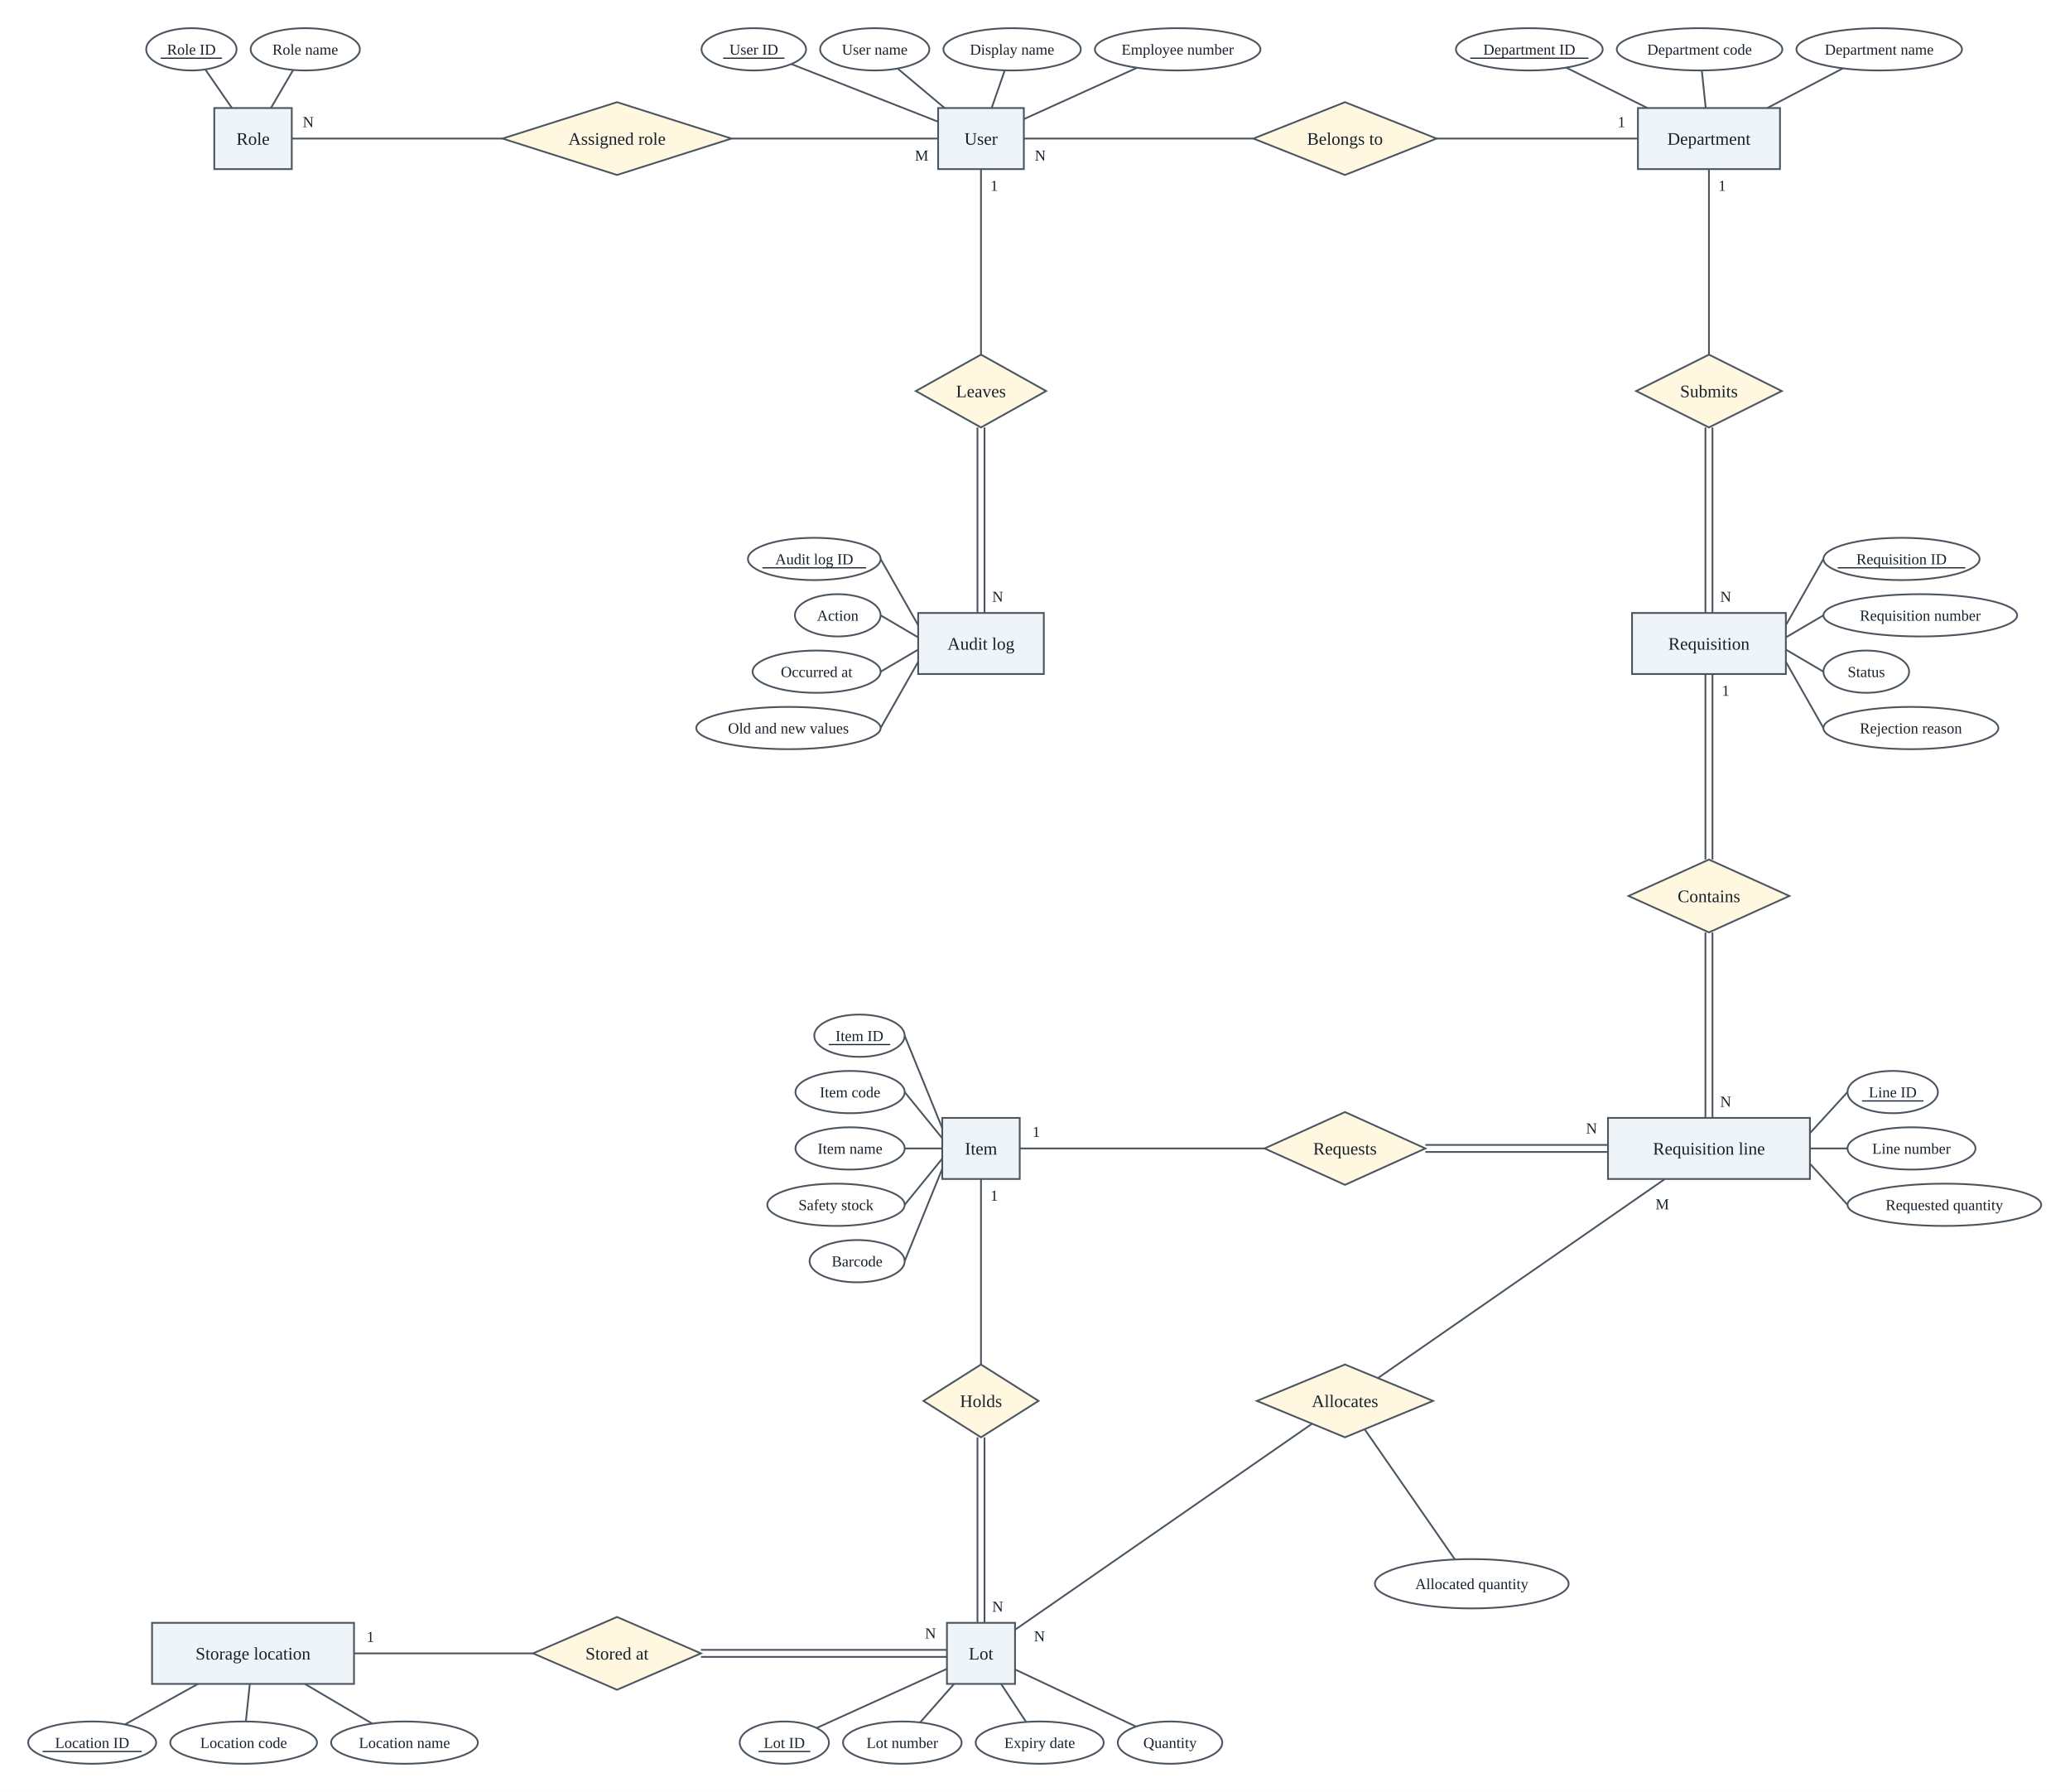
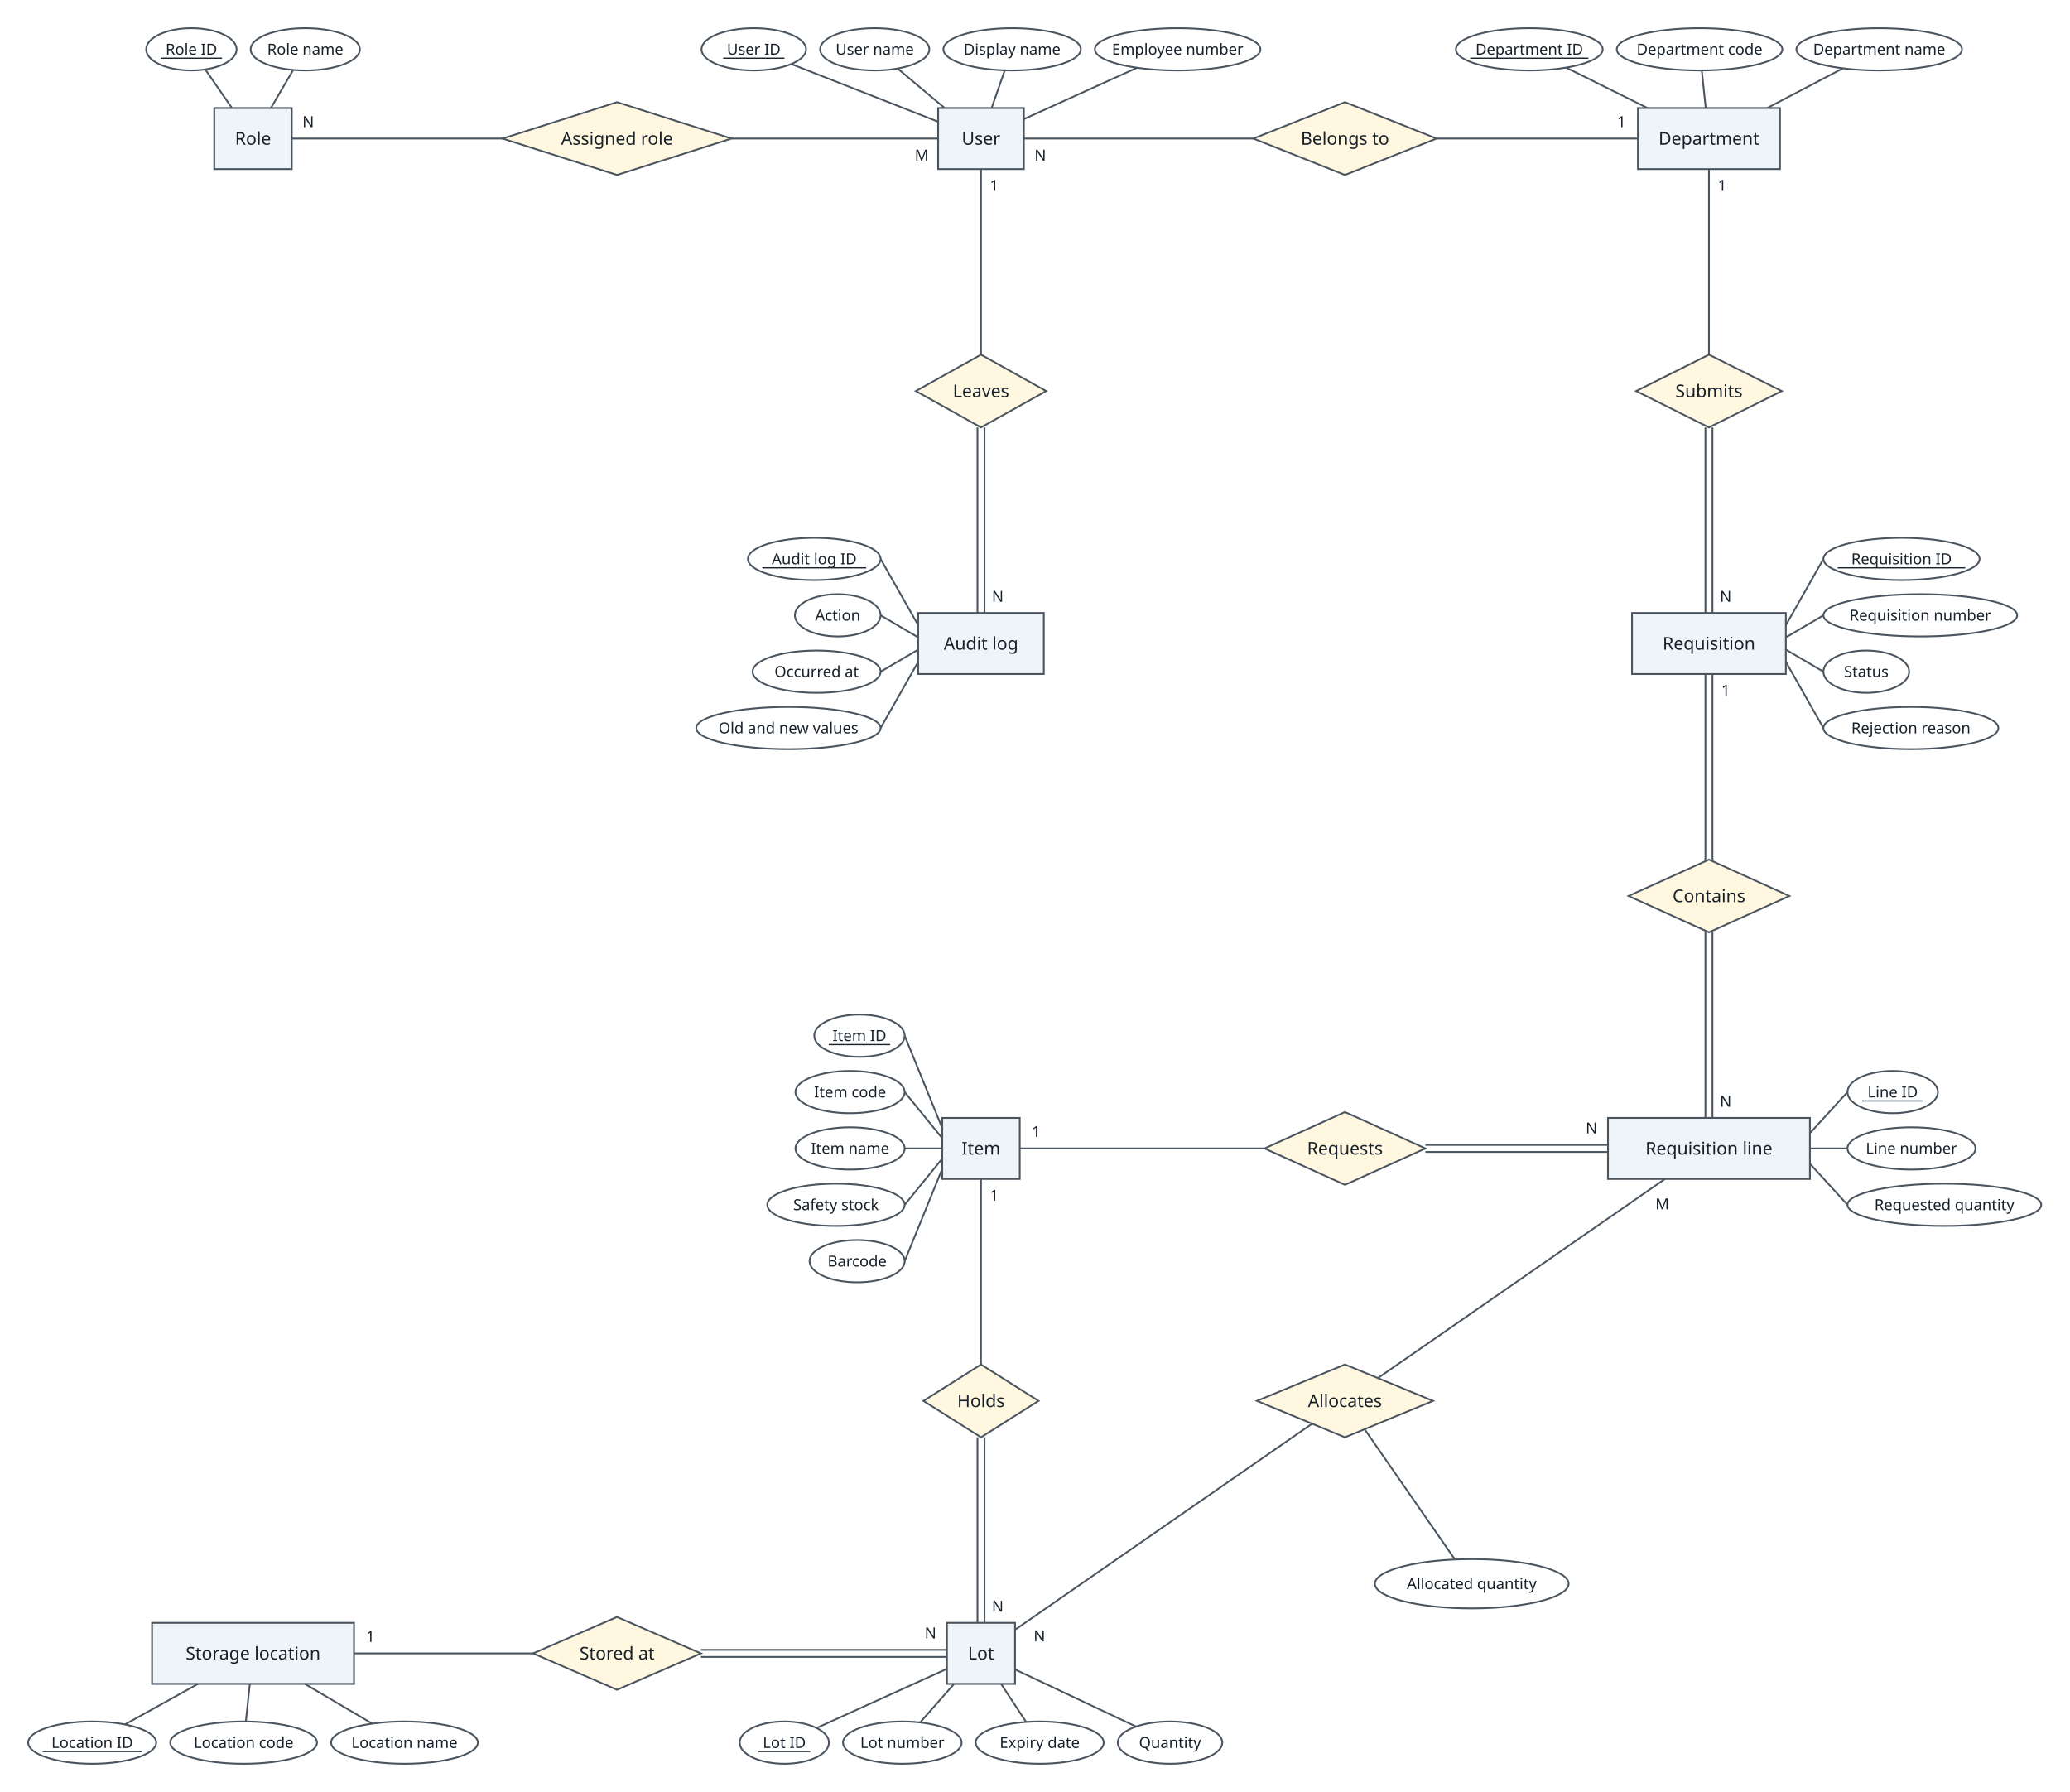
- <svg xmlns="http://www.w3.org/2000/svg" width="1763" height="1526" viewBox="0 0 1763 1526" role="img" aria-labelledby="title description">
+ <svg xmlns="http://www.w3.org/2000/svg" width="1763" height="1526" viewBox="0 0 1763 1526" role="img" aria-labelledby="title description" font-family="&quot;Microsoft JhengHei&quot;, &quot;Noto Sans TC&quot;, &quot;PingFang TC&quot;, sans-serif">
  <rect x="0" y="0" width="1763" height="1526" fill="#ffffff" />
  <line data-attribute-line="entity:DEPARTMENT:attribute:DEPARTMENT:DEPARTMENT_ID" x1="1403.158" y1="92" x2="1333.849" y2="57.572" stroke="#4a5560" stroke-width="1.5" />
  <line data-attribute-line="entity:DEPARTMENT:attribute:DEPARTMENT:DEPARTMENT_CODE" x1="1452.763" y1="92" x2="1449.394" y2="59.994" stroke="#4a5560" stroke-width="1.5" />
  <line data-attribute-line="entity:DEPARTMENT:attribute:DEPARTMENT:DEPARTMENT_NAME" x1="1505.105" y1="92" x2="1569.626" y2="58.182" stroke="#4a5560" stroke-width="1.5" />
  <line data-attribute-line="entity:REQUISITION:attribute:REQUISITION:REQUISITION_ID" x1="1521" y1="532.4" x2="1553" y2="476" stroke="#4a5560" stroke-width="1.5" />
  <line data-attribute-line="entity:REQUISITION:attribute:REQUISITION:REQUISITION_NO" x1="1521" y1="542.8" x2="1553" y2="524" stroke="#4a5560" stroke-width="1.5" />
  <line data-attribute-line="entity:REQUISITION:attribute:REQUISITION:STATUS" x1="1521" y1="553.2" x2="1553" y2="572" stroke="#4a5560" stroke-width="1.5" />
  <line data-attribute-line="entity:REQUISITION:attribute:REQUISITION:REJECTION_REASON" x1="1521" y1="563.6" x2="1553" y2="620" stroke="#4a5560" stroke-width="1.5" />
  <line data-attribute-line="entity:ITEM:attribute:ITEM:ITEM_ID" x1="802.5" y1="960.667" x2="770.5" y2="882" stroke="#4a5560" stroke-width="1.5" />
  <line data-attribute-line="entity:ITEM:attribute:ITEM:ITEM_CODE" x1="802.5" y1="969.333" x2="770.5" y2="930" stroke="#4a5560" stroke-width="1.5" />
  <line data-attribute-line="entity:ITEM:attribute:ITEM:ITEM_NAME" x1="802.5" y1="978" x2="770.5" y2="978" stroke="#4a5560" stroke-width="1.5" />
  <line data-attribute-line="entity:ITEM:attribute:ITEM:SAFETY_STOCK" x1="802.5" y1="986.667" x2="770.5" y2="1026" stroke="#4a5560" stroke-width="1.5" />
  <line data-attribute-line="entity:ITEM:attribute:ITEM:BARCODE" x1="802.5" y1="995.333" x2="770.5" y2="1074" stroke="#4a5560" stroke-width="1.5" />
  <line data-attribute-line="entity:REQUISITION_LINE:attribute:REQUISITION_LINE:REQUISITION_LINE_ID" x1="1541.5" y1="965" x2="1573.5" y2="930" stroke="#4a5560" stroke-width="1.5" />
  <line data-attribute-line="entity:REQUISITION_LINE:attribute:REQUISITION_LINE:LINE_NO" x1="1541.5" y1="978" x2="1573.5" y2="978" stroke="#4a5560" stroke-width="1.5" />
  <line data-attribute-line="entity:REQUISITION_LINE:attribute:REQUISITION_LINE:REQUESTED_QUANTITY" x1="1541.5" y1="991" x2="1573.5" y2="1026" stroke="#4a5560" stroke-width="1.5" />
  <line data-attribute-line="entity:STOCK_LOT:attribute:STOCK_LOT:STOCK_LOT_ID" x1="806.5" y1="1421.158" x2="695.442" y2="1471.549" stroke="#4a5560" stroke-width="1.5" />
  <line data-attribute-line="entity:STOCK_LOT:attribute:STOCK_LOT:LOT_NUMBER" x1="812.579" y1="1434" x2="783.639" y2="1466.828" stroke="#4a5560" stroke-width="1.5" />
  <line data-attribute-line="entity:STOCK_LOT:attribute:STOCK_LOT:EXPIRY_DATE" x1="852.605" y1="1434" x2="873.928" y2="1466.41" stroke="#4a5560" stroke-width="1.5" />
  <line data-attribute-line="entity:STOCK_LOT:attribute:STOCK_LOT:LOT_QUANTITY" x1="864.5" y1="1421.689" x2="967.545" y2="1470.332" stroke="#4a5560" stroke-width="1.5" />
  <line data-attribute-line="entity:STORAGE_LOCATION:attribute:STORAGE_LOCATION:LOCATION_ID" x1="168.632" y1="1434" x2="106.38" y2="1468.534" stroke="#4a5560" stroke-width="1.5" />
  <line data-attribute-line="entity:STORAGE_LOCATION:attribute:STORAGE_LOCATION:LOCATION_CODE" x1="212.763" y1="1434" x2="209.394" y2="1466.008" stroke="#4a5560" stroke-width="1.5" />
  <line data-attribute-line="entity:STORAGE_LOCATION:attribute:STORAGE_LOCATION:LOCATION_NAME" x1="259.632" y1="1434" x2="317.051" y2="1467.829" stroke="#4a5560" stroke-width="1.5" />
  <line data-attribute-line="entity:USER:attribute:USER:USER_ID" x1="799" y1="103.664" x2="673.926" y2="54.539" stroke="#4a5560" stroke-width="1.5" />
  <line data-attribute-line="entity:USER:attribute:USER:USER_NAME" x1="804.539" y1="92" x2="764.466" y2="58.347" stroke="#4a5560" stroke-width="1.5" />
  <line data-attribute-line="entity:USER:attribute:USER:DISPLAY_NAME" x1="844.566" y1="92" x2="855.759" y2="59.897" stroke="#4a5560" stroke-width="1.5" />
  <line data-attribute-line="entity:USER:attribute:USER:EMPLOYEE_NO" x1="872" y1="101.439" x2="968.427" y2="57.687" stroke="#4a5560" stroke-width="1.5" />
  <line data-attribute-line="entity:ROLE:attribute:ROLE:ROLE_ID" x1="197.539" y1="92" x2="174.832" y2="59.129" stroke="#4a5560" stroke-width="1.5" />
  <line data-attribute-line="entity:ROLE:attribute:ROLE:ROLE_NAME" x1="230.724" y1="92" x2="249.721" y2="59.555" stroke="#4a5560" stroke-width="1.5" />
  <line data-attribute-line="entity:AUDIT_LOG:attribute:AUDIT_LOG:AUDIT_LOG_ID" x1="782" y1="532.4" x2="750" y2="476" stroke="#4a5560" stroke-width="1.5" />
  <line data-attribute-line="entity:AUDIT_LOG:attribute:AUDIT_LOG:ACTION" x1="782" y1="542.8" x2="750" y2="524" stroke="#4a5560" stroke-width="1.5" />
  <line data-attribute-line="entity:AUDIT_LOG:attribute:AUDIT_LOG:OCCURRED_AT" x1="782" y1="553.2" x2="750" y2="572" stroke="#4a5560" stroke-width="1.5" />
  <line data-attribute-line="entity:AUDIT_LOG:attribute:AUDIT_LOG:VALUES" x1="782" y1="563.6" x2="750" y2="620" stroke="#4a5560" stroke-width="1.5" />
  <line data-attribute-line="relationship:ALLOCATES:attribute:ALLOCATES:ALLOCATED_QUANTITY" x1="1162.21" y1="1217.093" x2="1239.153" y2="1328.035" stroke="#4a5560" stroke-width="1.5" />
  <line data-connection="SUBMITS:DEPARTMENT" x1="1455.5" y1="144" x2="1455.5" y2="302" stroke="#4a5560" stroke-width="1.5" />
  <line data-connection="SUBMITS:REQUISITION" x1="1452.5" y1="522" x2="1452.5" y2="364" stroke="#4a5560" stroke-width="1.5" />
  <line data-connection="SUBMITS:REQUISITION" x1="1458.5" y1="522" x2="1458.5" y2="364" stroke="#4a5560" stroke-width="1.5" />
  <line data-connection="CONTAINS:REQUISITION" x1="1458.5" y1="574" x2="1458.5" y2="732" stroke="#4a5560" stroke-width="1.5" />
  <line data-connection="CONTAINS:REQUISITION" x1="1452.5" y1="574" x2="1452.5" y2="732" stroke="#4a5560" stroke-width="1.5" />
  <line data-connection="CONTAINS:REQUISITION_LINE" x1="1452.5" y1="952" x2="1452.5" y2="794" stroke="#4a5560" stroke-width="1.5" />
  <line data-connection="CONTAINS:REQUISITION_LINE" x1="1458.5" y1="952" x2="1458.5" y2="794" stroke="#4a5560" stroke-width="1.5" />
  <line data-connection="REQUESTS:REQUISITION_LINE" x1="1369.5" y1="981" x2="1214" y2="981" stroke="#4a5560" stroke-width="1.5" />
  <line data-connection="REQUESTS:REQUISITION_LINE" x1="1369.5" y1="975" x2="1214" y2="975" stroke="#4a5560" stroke-width="1.5" />
  <line data-connection="REQUESTS:ITEM" x1="868.5" y1="978" x2="1077" y2="978" stroke="#4a5560" stroke-width="1.5" />
  <line data-connection="HOLDS:ITEM" x1="835.5" y1="1004" x2="835.5" y2="1162" stroke="#4a5560" stroke-width="1.5" />
  <line data-connection="HOLDS:STOCK_LOT" x1="832.5" y1="1382" x2="832.5" y2="1224" stroke="#4a5560" stroke-width="1.5" />
  <line data-connection="HOLDS:STOCK_LOT" x1="838.5" y1="1382" x2="838.5" y2="1224" stroke="#4a5560" stroke-width="1.5" />
  <line data-connection="ALLOCATES:REQUISITION_LINE" x1="1418.01" y1="1004" x2="1173.51" y2="1173.58" stroke="#4a5560" stroke-width="1.5" />
  <line data-connection="ALLOCATES:STOCK_LOT" x1="864.5" y1="1387.89" x2="1117.49" y2="1212.42" stroke="#4a5560" stroke-width="1.5" />
  <line data-connection="STORED_AT:STOCK_LOT" x1="806.5" y1="1411" x2="597" y2="1411" stroke="#4a5560" stroke-width="1.5" />
  <line data-connection="STORED_AT:STOCK_LOT" x1="806.5" y1="1405" x2="597" y2="1405" stroke="#4a5560" stroke-width="1.5" />
  <line data-connection="STORED_AT:STORAGE_LOCATION" x1="301.5" y1="1408" x2="454" y2="1408" stroke="#4a5560" stroke-width="1.5" />
  <line data-connection="BELONGS:DEPARTMENT" x1="1395" y1="118" x2="1223.5" y2="118" stroke="#4a5560" stroke-width="1.5" />
  <line data-connection="BELONGS:USER" x1="872" y1="118" x2="1067.5" y2="118" stroke="#4a5560" stroke-width="1.5" />
  <line data-connection="ASSIGNS:USER" x1="799" y1="118" x2="623" y2="118" stroke="#4a5560" stroke-width="1.5" />
  <line data-connection="ASSIGNS:ROLE" x1="248.5" y1="118" x2="428" y2="118" stroke="#4a5560" stroke-width="1.5" />
  <line data-connection="LEAVES:USER" x1="835.5" y1="144" x2="835.5" y2="302" stroke="#4a5560" stroke-width="1.5" />
  <line data-connection="LEAVES:AUDIT_LOG" x1="832.5" y1="522" x2="832.5" y2="364" stroke="#4a5560" stroke-width="1.5" />
  <line data-connection="LEAVES:AUDIT_LOG" x1="838.5" y1="522" x2="838.5" y2="364" stroke="#4a5560" stroke-width="1.5" />
  <rect data-cardinality-label="label:SUBMITS:DEPARTMENT" x="1460.25" y="148.5" width="13" height="19" fill="#ffffff" />
  <text x="1466.75" y="162.5" text-anchor="middle" font-size="13" fill="#17212b">1</text>
  <rect data-cardinality-label="label:SUBMITS:REQUISITION" x="1463.25" y="498.5" width="13" height="19" fill="#ffffff" />
  <text x="1469.75" y="512.5" text-anchor="middle" font-size="13" fill="#17212b">N</text>
  <rect data-cardinality-label="label:CONTAINS:REQUISITION" x="1463.25" y="578.5" width="13" height="19" fill="#ffffff" />
  <text x="1469.75" y="592.5" text-anchor="middle" font-size="13" fill="#17212b">1</text>
  <rect data-cardinality-label="label:CONTAINS:REQUISITION_LINE" x="1463.25" y="928.5" width="13" height="19" fill="#ffffff" />
  <text x="1469.75" y="942.5" text-anchor="middle" font-size="13" fill="#17212b">N</text>
  <rect data-cardinality-label="label:REQUESTS:REQUISITION_LINE" x="1349" y="951.25" width="13" height="19" fill="#ffffff" />
  <text x="1355.5" y="965.25" text-anchor="middle" font-size="13" fill="#17212b">N</text>
  <rect data-cardinality-label="label:REQUESTS:ITEM" x="876" y="954.25" width="13" height="19" fill="#ffffff" />
  <text x="882.5" y="968.25" text-anchor="middle" font-size="13" fill="#17212b">1</text>
  <rect data-cardinality-label="label:HOLDS:ITEM" x="840.25" y="1008.5" width="13" height="19" fill="#ffffff" />
  <text x="846.75" y="1022.5" text-anchor="middle" font-size="13" fill="#17212b">1</text>
  <rect data-cardinality-label="label:HOLDS:STOCK_LOT" x="843.25" y="1358.5" width="13" height="19" fill="#ffffff" />
  <text x="849.75" y="1372.5" text-anchor="middle" font-size="13" fill="#17212b">N</text>
  <rect data-cardinality-label="label:ALLOCATES:REQUISITION_LINE" x="1409.275" y="1015.84" width="13" height="19" fill="#ffffff" />
  <text x="1415.775" y="1029.84" text-anchor="middle" font-size="13" fill="#17212b">M</text>
  <rect data-cardinality-label="label:ALLOCATES:STOCK_LOT" x="878.771" y="1383.77" width="13" height="19" fill="#ffffff" />
  <text x="885.271" y="1397.77" text-anchor="middle" font-size="13" fill="#17212b">N</text>
  <rect data-cardinality-label="label:STORED_AT:STOCK_LOT" x="786" y="1381.25" width="13" height="19" fill="#ffffff" />
  <text x="792.5" y="1395.25" text-anchor="middle" font-size="13" fill="#17212b">N</text>
  <rect data-cardinality-label="label:STORED_AT:STORAGE_LOCATION" x="309" y="1384.25" width="13" height="19" fill="#ffffff" />
  <text x="315.5" y="1398.25" text-anchor="middle" font-size="13" fill="#17212b">1</text>
  <rect data-cardinality-label="label:BELONGS:DEPARTMENT" x="1374.5" y="94.25" width="13" height="19" fill="#ffffff" />
  <text x="1381" y="108.25" text-anchor="middle" font-size="13" fill="#17212b">1</text>
  <rect data-cardinality-label="label:BELONGS:USER" x="879.5" y="122.75" width="13" height="19" fill="#ffffff" />
  <text x="886" y="136.75" text-anchor="middle" font-size="13" fill="#17212b">N</text>
  <rect data-cardinality-label="label:ASSIGNS:USER" x="778.5" y="122.75" width="13" height="19" fill="#ffffff" />
  <text x="785" y="136.75" text-anchor="middle" font-size="13" fill="#17212b">M</text>
  <rect data-cardinality-label="label:ASSIGNS:ROLE" x="256" y="94.25" width="13" height="19" fill="#ffffff" />
  <text x="262.5" y="108.25" text-anchor="middle" font-size="13" fill="#17212b">N</text>
  <rect data-cardinality-label="label:LEAVES:USER" x="840.25" y="148.5" width="13" height="19" fill="#ffffff" />
  <text x="846.75" y="162.5" text-anchor="middle" font-size="13" fill="#17212b">1</text>
  <rect data-cardinality-label="label:LEAVES:AUDIT_LOG" x="843.25" y="498.5" width="13" height="19" fill="#ffffff" />
  <text x="849.75" y="512.5" text-anchor="middle" font-size="13" fill="#17212b">N</text>
  <rect data-element="entity:DEPARTMENT" x="1395" y="92" width="121" height="52" fill="#eef4f8" stroke="#4a5560" stroke-width="1.5" />
  <text x="1455.5" y="123.25" text-anchor="middle" font-size="15" fill="#17212b">Department</text>
  <ellipse data-element="attribute:DEPARTMENT:DEPARTMENT_ID" cx="1302.5" cy="42" rx="62.5" ry="18" fill="#ffffff" stroke="#4a5560" stroke-width="1.5" />
  <text x="1302.5" y="46.55" text-anchor="middle" font-size="13" fill="#17212b">Department ID</text>
  <line data-primary-key="attribute:DEPARTMENT:DEPARTMENT_ID" x1="1252.19" y1="49.55" x2="1352.81" y2="49.55" stroke="#17212b" stroke-width="1" />
  <ellipse data-element="attribute:DEPARTMENT:DEPARTMENT_CODE" cx="1447.5" cy="42" rx="70.5" ry="18" fill="#ffffff" stroke="#4a5560" stroke-width="1.5" />
  <text x="1447.5" y="46.55" text-anchor="middle" font-size="13" fill="#17212b">Department code</text>
  <ellipse data-element="attribute:DEPARTMENT:DEPARTMENT_NAME" cx="1600.5" cy="42" rx="70.5" ry="18" fill="#ffffff" stroke="#4a5560" stroke-width="1.5" />
  <text x="1600.5" y="46.55" text-anchor="middle" font-size="13" fill="#17212b">Department name</text>
  <rect data-element="entity:REQUISITION" x="1390" y="522" width="131" height="52" fill="#eef4f8" stroke="#4a5560" stroke-width="1.5" />
  <text x="1455.5" y="553.25" text-anchor="middle" font-size="15" fill="#17212b">Requisition</text>
  <ellipse data-element="attribute:REQUISITION:REQUISITION_ID" cx="1619.5" cy="476" rx="66.5" ry="18" fill="#ffffff" stroke="#4a5560" stroke-width="1.5" />
  <text x="1619.5" y="480.55" text-anchor="middle" font-size="13" fill="#17212b">Requisition ID</text>
  <line data-primary-key="attribute:REQUISITION:REQUISITION_ID" x1="1565.16" y1="483.55" x2="1673.84" y2="483.55" stroke="#17212b" stroke-width="1" />
  <ellipse data-element="attribute:REQUISITION:REQUISITION_NO" cx="1635.5" cy="524" rx="82.5" ry="18" fill="#ffffff" stroke="#4a5560" stroke-width="1.5" />
  <text x="1635.5" y="528.55" text-anchor="middle" font-size="13" fill="#17212b">Requisition number</text>
  <ellipse data-element="attribute:REQUISITION:STATUS" cx="1589.5" cy="572" rx="36.5" ry="18" fill="#ffffff" stroke="#4a5560" stroke-width="1.5" />
  <text x="1589.5" y="576.55" text-anchor="middle" font-size="13" fill="#17212b">Status</text>
  <ellipse data-element="attribute:REQUISITION:REJECTION_REASON" cx="1627.5" cy="620" rx="74.5" ry="18" fill="#ffffff" stroke="#4a5560" stroke-width="1.5" />
  <text x="1627.5" y="624.55" text-anchor="middle" font-size="13" fill="#17212b">Rejection reason</text>
  <rect data-element="entity:ITEM" x="802.5" y="952" width="66" height="52" fill="#eef4f8" stroke="#4a5560" stroke-width="1.5" />
  <text x="835.5" y="983.25" text-anchor="middle" font-size="15" fill="#17212b">Item</text>
  <ellipse data-element="attribute:ITEM:ITEM_ID" cx="732" cy="882" rx="38.5" ry="18" fill="#ffffff" stroke="#4a5560" stroke-width="1.5" />
  <text x="732" y="886.55" text-anchor="middle" font-size="13" fill="#17212b">Item ID</text>
  <line data-primary-key="attribute:ITEM:ITEM_ID" x1="705.87" y1="889.55" x2="758.13" y2="889.55" stroke="#17212b" stroke-width="1" />
  <ellipse data-element="attribute:ITEM:ITEM_CODE" cx="724" cy="930" rx="46.5" ry="18" fill="#ffffff" stroke="#4a5560" stroke-width="1.5" />
  <text x="724" y="934.55" text-anchor="middle" font-size="13" fill="#17212b">Item code</text>
  <ellipse data-element="attribute:ITEM:ITEM_NAME" cx="724" cy="978" rx="46.5" ry="18" fill="#ffffff" stroke="#4a5560" stroke-width="1.5" />
  <text x="724" y="982.55" text-anchor="middle" font-size="13" fill="#17212b">Item name</text>
  <ellipse data-element="attribute:ITEM:SAFETY_STOCK" cx="712" cy="1026" rx="58.5" ry="18" fill="#ffffff" stroke="#4a5560" stroke-width="1.5" />
  <text x="712" y="1030.55" text-anchor="middle" font-size="13" fill="#17212b">Safety stock</text>
  <ellipse data-element="attribute:ITEM:BARCODE" cx="730" cy="1074" rx="40.5" ry="18" fill="#ffffff" stroke="#4a5560" stroke-width="1.5" />
  <text x="730" y="1078.55" text-anchor="middle" font-size="13" fill="#17212b">Barcode</text>
  <rect data-element="entity:REQUISITION_LINE" x="1369.5" y="952" width="172" height="52" fill="#eef4f8" stroke="#4a5560" stroke-width="1.5" />
  <text x="1455.5" y="983.25" text-anchor="middle" font-size="15" fill="#17212b">Requisition line</text>
  <ellipse data-element="attribute:REQUISITION_LINE:REQUISITION_LINE_ID" cx="1612" cy="930" rx="38.5" ry="18" fill="#ffffff" stroke="#4a5560" stroke-width="1.5" />
  <text x="1612" y="934.55" text-anchor="middle" font-size="13" fill="#17212b">Line ID</text>
  <line data-primary-key="attribute:REQUISITION_LINE:REQUISITION_LINE_ID" x1="1585.87" y1="937.55" x2="1638.13" y2="937.55" stroke="#17212b" stroke-width="1" />
  <ellipse data-element="attribute:REQUISITION_LINE:LINE_NO" cx="1628" cy="978" rx="54.5" ry="18" fill="#ffffff" stroke="#4a5560" stroke-width="1.5" />
  <text x="1628" y="982.55" text-anchor="middle" font-size="13" fill="#17212b">Line number</text>
  <ellipse data-element="attribute:REQUISITION_LINE:REQUESTED_QUANTITY" cx="1656" cy="1026" rx="82.5" ry="18" fill="#ffffff" stroke="#4a5560" stroke-width="1.5" />
  <text x="1656" y="1030.55" text-anchor="middle" font-size="13" fill="#17212b">Requested quantity</text>
  <rect data-element="entity:STOCK_LOT" x="806.5" y="1382" width="58" height="52" fill="#eef4f8" stroke="#4a5560" stroke-width="1.5" />
  <text x="835.5" y="1413.25" text-anchor="middle" font-size="15" fill="#17212b">Lot</text>
  <ellipse data-element="attribute:STOCK_LOT:STOCK_LOT_ID" cx="668" cy="1484" rx="38" ry="18" fill="#ffffff" stroke="#4a5560" stroke-width="1.5" />
  <text x="668" y="1488.55" text-anchor="middle" font-size="13" fill="#17212b">Lot ID</text>
  <line data-primary-key="attribute:STOCK_LOT:STOCK_LOT_ID" x1="645.9" y1="1491.55" x2="690.1" y2="1491.55" stroke="#17212b" stroke-width="1" />
  <ellipse data-element="attribute:STOCK_LOT:LOT_NUMBER" cx="768.5" cy="1484" rx="50.5" ry="18" fill="#ffffff" stroke="#4a5560" stroke-width="1.5" />
  <text x="768.5" y="1488.55" text-anchor="middle" font-size="13" fill="#17212b">Lot number</text>
  <ellipse data-element="attribute:STOCK_LOT:EXPIRY_DATE" cx="885.5" cy="1484" rx="54.5" ry="18" fill="#ffffff" stroke="#4a5560" stroke-width="1.5" />
  <text x="885.5" y="1488.55" text-anchor="middle" font-size="13" fill="#17212b">Expiry date</text>
  <ellipse data-element="attribute:STOCK_LOT:LOT_QUANTITY" cx="996.5" cy="1484" rx="44.5" ry="18" fill="#ffffff" stroke="#4a5560" stroke-width="1.5" />
  <text x="996.5" y="1488.55" text-anchor="middle" font-size="13" fill="#17212b">Quantity</text>
  <rect data-element="entity:STORAGE_LOCATION" x="129.5" y="1382" width="172" height="52" fill="#eef4f8" stroke="#4a5560" stroke-width="1.5" />
  <text x="215.5" y="1413.25" text-anchor="middle" font-size="15" fill="#17212b">Storage location</text>
  <ellipse data-element="attribute:STORAGE_LOCATION:LOCATION_ID" cx="78.5" cy="1484" rx="54.5" ry="18" fill="#ffffff" stroke="#4a5560" stroke-width="1.5" />
  <text x="78.5" y="1488.55" text-anchor="middle" font-size="13" fill="#17212b">Location ID</text>
  <line data-primary-key="attribute:STORAGE_LOCATION:LOCATION_ID" x1="36.25" y1="1491.55" x2="120.75" y2="1491.55" stroke="#17212b" stroke-width="1" />
  <ellipse data-element="attribute:STORAGE_LOCATION:LOCATION_CODE" cx="207.5" cy="1484" rx="62.5" ry="18" fill="#ffffff" stroke="#4a5560" stroke-width="1.5" />
  <text x="207.5" y="1488.55" text-anchor="middle" font-size="13" fill="#17212b">Location code</text>
  <ellipse data-element="attribute:STORAGE_LOCATION:LOCATION_NAME" cx="344.5" cy="1484" rx="62.5" ry="18" fill="#ffffff" stroke="#4a5560" stroke-width="1.5" />
  <text x="344.5" y="1488.55" text-anchor="middle" font-size="13" fill="#17212b">Location name</text>
  <rect data-element="entity:USER" x="799" y="92" width="73" height="52" fill="#eef4f8" stroke="#4a5560" stroke-width="1.5" />
  <text x="835.5" y="123.25" text-anchor="middle" font-size="15" fill="#17212b">User</text>
  <ellipse data-element="attribute:USER:USER_ID" cx="642" cy="42" rx="44.5" ry="18" fill="#ffffff" stroke="#4a5560" stroke-width="1.5" />
  <text x="642" y="46.55" text-anchor="middle" font-size="13" fill="#17212b">User ID</text>
  <line data-primary-key="attribute:USER:USER_ID" x1="615.87" y1="49.55" x2="668.13" y2="49.55" stroke="#17212b" stroke-width="1" />
  <ellipse data-element="attribute:USER:USER_NAME" cx="745" cy="42" rx="46.5" ry="18" fill="#ffffff" stroke="#4a5560" stroke-width="1.5" />
  <text x="745" y="46.55" text-anchor="middle" font-size="13" fill="#17212b">User name</text>
  <ellipse data-element="attribute:USER:DISPLAY_NAME" cx="862" cy="42" rx="58.5" ry="18" fill="#ffffff" stroke="#4a5560" stroke-width="1.5" />
  <text x="862" y="46.55" text-anchor="middle" font-size="13" fill="#17212b">Display name</text>
  <ellipse data-element="attribute:USER:EMPLOYEE_NO" cx="1003" cy="42" rx="70.5" ry="18" fill="#ffffff" stroke="#4a5560" stroke-width="1.5" />
  <text x="1003" y="46.55" text-anchor="middle" font-size="13" fill="#17212b">Employee number</text>
  <rect data-element="entity:ROLE" x="182.5" y="92" width="66" height="52" fill="#eef4f8" stroke="#4a5560" stroke-width="1.5" />
  <text x="215.5" y="123.25" text-anchor="middle" font-size="15" fill="#17212b">Role</text>
  <ellipse data-element="attribute:ROLE:ROLE_ID" cx="163" cy="42" rx="38.5" ry="18" fill="#ffffff" stroke="#4a5560" stroke-width="1.5" />
  <text x="163" y="46.55" text-anchor="middle" font-size="13" fill="#17212b">Role ID</text>
  <line data-primary-key="attribute:ROLE:ROLE_ID" x1="136.87" y1="49.55" x2="189.13" y2="49.55" stroke="#17212b" stroke-width="1" />
  <ellipse data-element="attribute:ROLE:ROLE_NAME" cx="260" cy="42" rx="46.5" ry="18" fill="#ffffff" stroke="#4a5560" stroke-width="1.5" />
  <text x="260" y="46.55" text-anchor="middle" font-size="13" fill="#17212b">Role name</text>
  <rect data-element="entity:AUDIT_LOG" x="782" y="522" width="107" height="52" fill="#eef4f8" stroke="#4a5560" stroke-width="1.5" />
  <text x="835.5" y="553.25" text-anchor="middle" font-size="15" fill="#17212b">Audit log</text>
  <ellipse data-element="attribute:AUDIT_LOG:AUDIT_LOG_ID" cx="693.5" cy="476" rx="56.5" ry="18" fill="#ffffff" stroke="#4a5560" stroke-width="1.5" />
  <text x="693.5" y="480.55" text-anchor="middle" font-size="13" fill="#17212b">Audit log ID</text>
  <line data-primary-key="attribute:AUDIT_LOG:AUDIT_LOG_ID" x1="649.3" y1="483.55" x2="737.7" y2="483.55" stroke="#17212b" stroke-width="1" />
  <ellipse data-element="attribute:AUDIT_LOG:ACTION" cx="713.5" cy="524" rx="36.5" ry="18" fill="#ffffff" stroke="#4a5560" stroke-width="1.5" />
  <text x="713.5" y="528.55" text-anchor="middle" font-size="13" fill="#17212b">Action</text>
  <ellipse data-element="attribute:AUDIT_LOG:OCCURRED_AT" cx="695.5" cy="572" rx="54.5" ry="18" fill="#ffffff" stroke="#4a5560" stroke-width="1.5" />
  <text x="695.5" y="576.55" text-anchor="middle" font-size="13" fill="#17212b">Occurred at</text>
  <ellipse data-element="attribute:AUDIT_LOG:VALUES" cx="671.5" cy="620" rx="78.5" ry="18" fill="#ffffff" stroke="#4a5560" stroke-width="1.5" />
  <text x="671.5" y="624.55" text-anchor="middle" font-size="13" fill="#17212b">Old and new values</text>
  <polygon data-element="relationship:SUBMITS" points="1455.5,302 1517.5,333 1455.5,364 1393.5,333" fill="#fff7df" stroke="#4a5560" stroke-width="1.5" />
  <text x="1455.5" y="338.25" text-anchor="middle" font-size="15" fill="#17212b">Submits</text>
  <polygon data-element="relationship:CONTAINS" points="1455.5,732 1524,763 1455.5,794 1387,763" fill="#fff7df" stroke="#4a5560" stroke-width="1.5" />
  <text x="1455.5" y="768.25" text-anchor="middle" font-size="15" fill="#17212b">Contains</text>
  <polygon data-element="relationship:REQUESTS" points="1145.5,947 1214,978 1145.5,1009 1077,978" fill="#fff7df" stroke="#4a5560" stroke-width="1.5" />
  <text x="1145.5" y="983.25" text-anchor="middle" font-size="15" fill="#17212b">Requests</text>
  <polygon data-element="relationship:HOLDS" points="835.5,1162 884.5,1193 835.5,1224 786.5,1193" fill="#fff7df" stroke="#4a5560" stroke-width="1.5" />
  <text x="835.5" y="1198.25" text-anchor="middle" font-size="15" fill="#17212b">Holds</text>
  <polygon data-element="relationship:ALLOCATES" points="1145.5,1162 1220.5,1193 1145.5,1224 1070.5,1193" fill="#fff7df" stroke="#4a5560" stroke-width="1.5" />
  <text x="1145.5" y="1198.25" text-anchor="middle" font-size="15" fill="#17212b">Allocates</text>
  <ellipse data-element="attribute:ALLOCATES:ALLOCATED_QUANTITY" cx="1253.496" cy="1348.715" rx="82.5" ry="21" fill="#ffffff" stroke="#4a5560" stroke-width="1.5" />
  <text x="1253.496" y="1353.265" text-anchor="middle" font-size="13" fill="#17212b">Allocated quantity</text>
  <polygon data-element="relationship:STORED_AT" points="525.5,1377 597,1408 525.5,1439 454,1408" fill="#fff7df" stroke="#4a5560" stroke-width="1.5" />
  <text x="525.5" y="1413.25" text-anchor="middle" font-size="15" fill="#17212b">Stored at</text>
  <polygon data-element="relationship:BELONGS" points="1145.5,87 1223.5,118 1145.5,149 1067.5,118" fill="#fff7df" stroke="#4a5560" stroke-width="1.5" />
  <text x="1145.5" y="123.25" text-anchor="middle" font-size="15" fill="#17212b">Belongs to</text>
  <polygon data-element="relationship:ASSIGNS" points="525.5,87 623,118 525.5,149 428,118" fill="#fff7df" stroke="#4a5560" stroke-width="1.5" />
  <text x="525.5" y="123.25" text-anchor="middle" font-size="15" fill="#17212b">Assigned role</text>
  <polygon data-element="relationship:LEAVES" points="835.5,302 891,333 835.5,364 780,333" fill="#fff7df" stroke="#4a5560" stroke-width="1.5" />
  <text x="835.5" y="338.25" text-anchor="middle" font-size="15" fill="#17212b">Leaves</text>
</svg>
